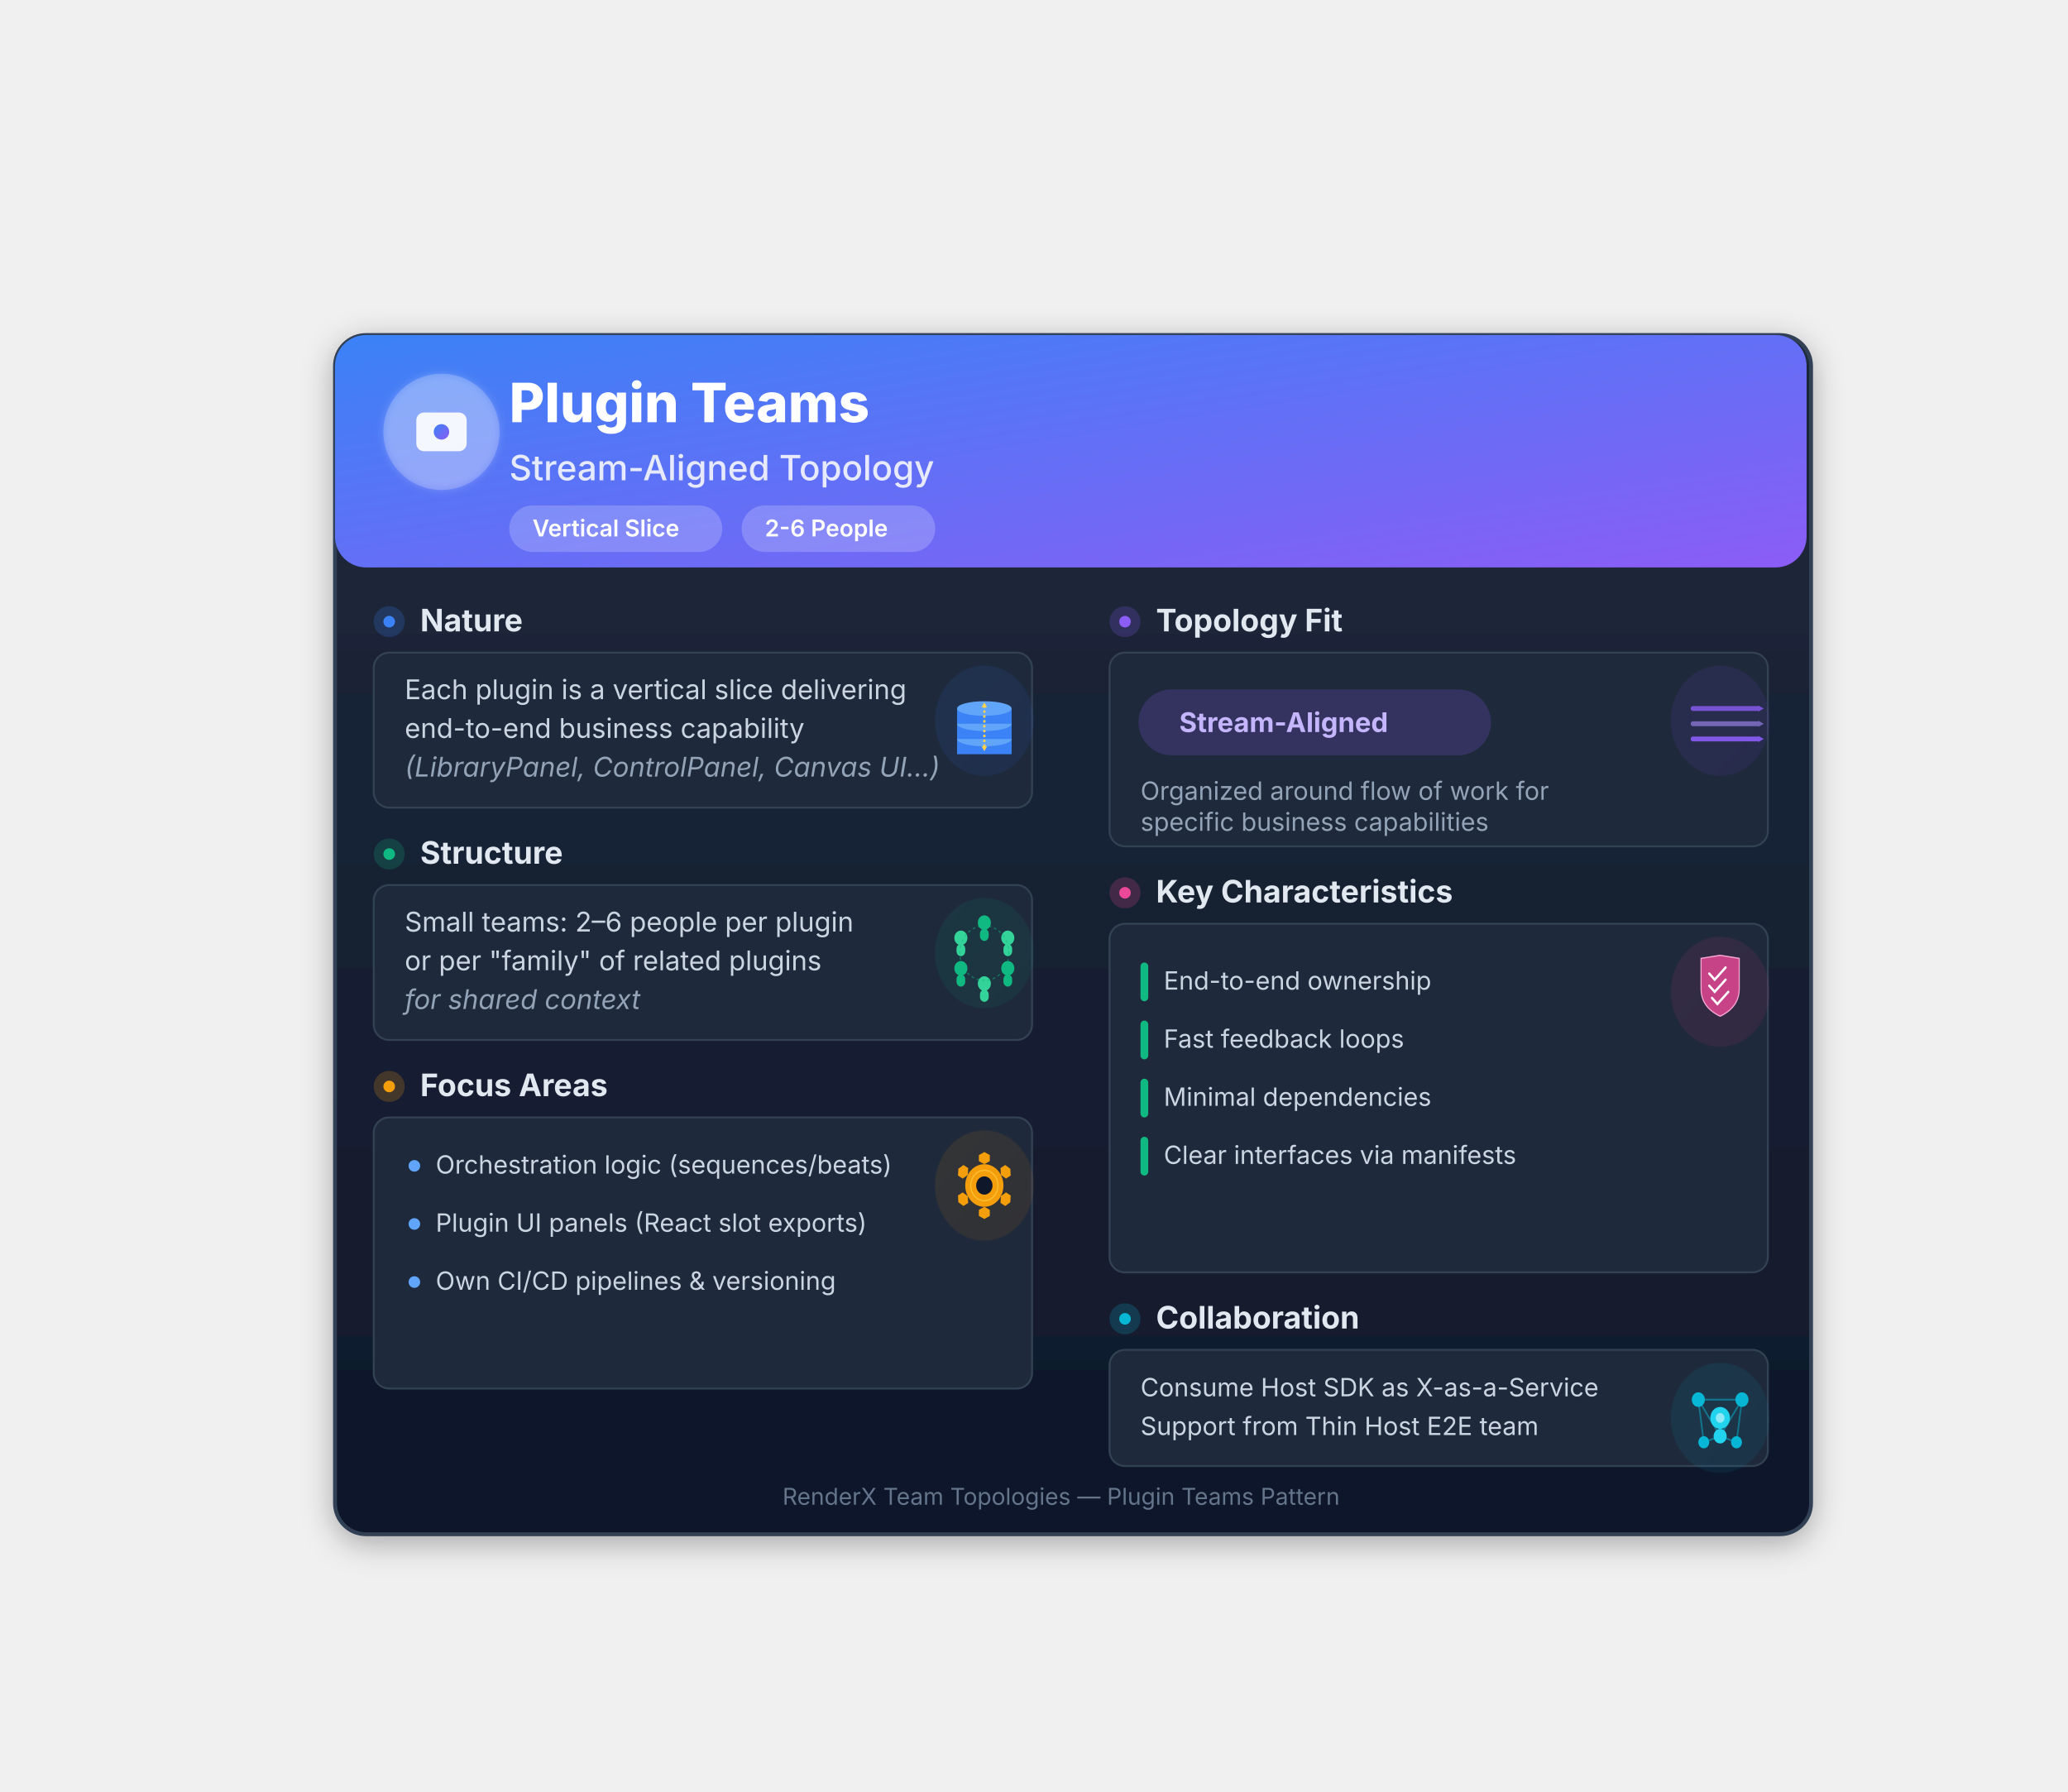
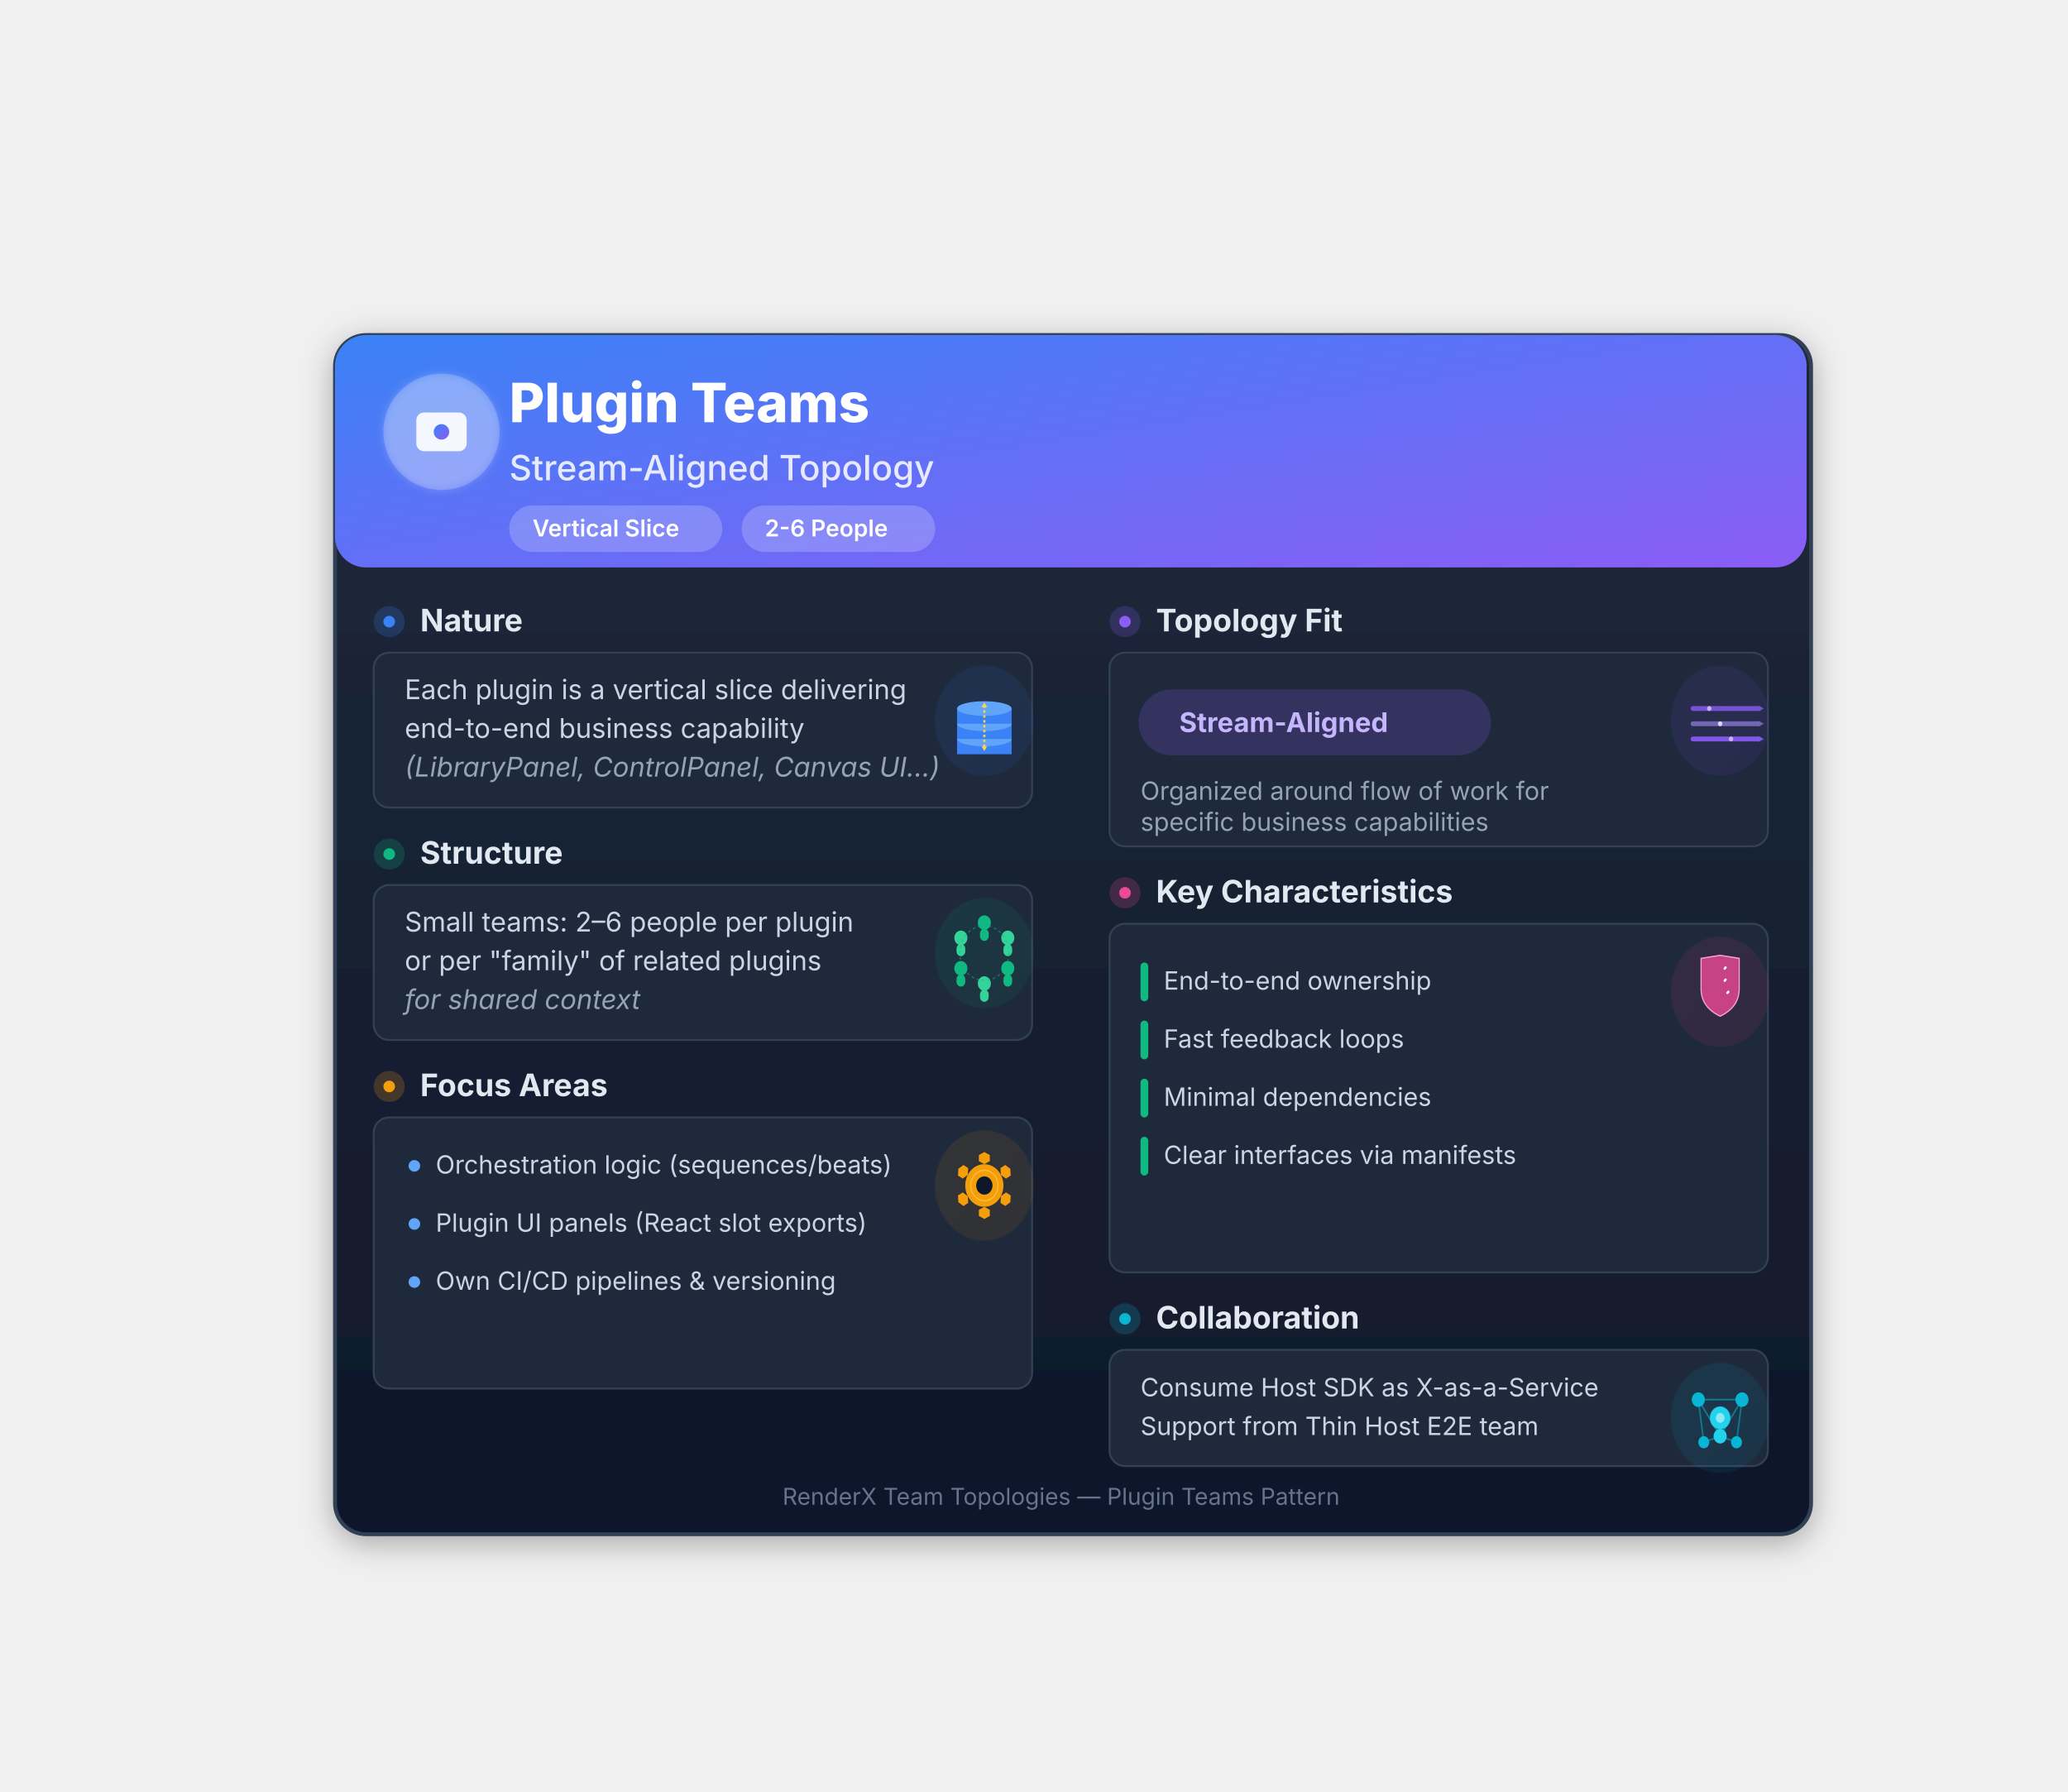
<svg xmlns="http://www.w3.org/2000/svg" width="100%" height="100%" viewBox="-133 -133 1068 925">
  <g data-asset-id="ce3937f8-26b1-426d-804c-a4a3efd88cb1" data-asset-name="plugin-team-topology-card.svg" transform="translate(20, 20) scale(1)" opacity="1">
    <defs>
      <linearGradient id="headerGrad" x1="0%" y1="0%" x2="100%" y2="100%">
        <stop offset="0%" style="stop-color:#3B82F6;stop-opacity:1" />
        <stop offset="100%" style="stop-color:#8B5CF6;stop-opacity:1" />
      </linearGradient>
      <linearGradient id="cardGrad" x1="0%" y1="0%" x2="0%" y2="100%">
        <stop offset="0%" style="stop-color:#1E293B;stop-opacity:1" />
        <stop offset="100%" style="stop-color:#0F172A;stop-opacity:1" />
      </linearGradient>
      <filter id="cardShadow" x="-20%" y="-20%" width="140%" height="140%">
        <feGaussianBlur in="SourceAlpha" stdDeviation="8" />
        <feOffset dx="0" dy="4" result="offsetblur" />
        <feComponentTransfer>
          <feFuncA type="linear" slope="0.3" />
        </feComponentTransfer>
        <feMerge>
          <feMergeNode />
          <feMergeNode in="SourceGraphic" />
        </feMerge>
      </filter>
      <filter id="glow">
        <feGaussianBlur stdDeviation="2" result="coloredBlur" />
        <feMerge>
          <feMergeNode in="coloredBlur" />
          <feMergeNode in="SourceGraphic" />
        </feMerge>
      </filter>
    </defs>
    <g filter="url(#cardShadow)">
      <rect x="20" y="20" width="762.304" height="619.224" rx="16" fill="url(#cardGrad)" stroke="#334155" stroke-width="2" />
    </g>
    <rect x="20" y="20" width="760" height="120" rx="16" fill="url(#headerGrad)" />
    <g transform="translate(50, 45)">
      <circle cx="25" cy="25" r="30" fill="rgba(255,255,255,0.2)" filter="url(#glow)" />
      <rect x="12" y="15" width="26" height="20" rx="4" fill="white" opacity="0.9" />
      <circle cx="25" cy="25" r="4" fill="url(#headerGrad)" />
    </g>
    <text x="110" y="65" font-family="Inter, system-ui, sans-serif" font-size="28" font-weight="800" fill="white">
    Plugin Teams
  </text>
    <text x="110" y="95" font-family="Inter, system-ui, sans-serif" font-size="18" font-weight="500" fill="rgba(255,255,255,0.85)">
    Stream-Aligned Topology
  </text>
    <g transform="translate(110, 108)">
      <rect width="110" height="24" rx="12" fill="rgba(255,255,255,0.2)" />
      <text x="12" y="16" font-family="Inter" font-size="12" font-weight="600" fill="white">Vertical Slice</text>
    </g>
    <g transform="translate(230, 108)">
      <rect width="100" height="24" rx="12" fill="rgba(255,255,255,0.2)" />
      <text x="12" y="16" font-family="Inter" font-size="12" font-weight="600" fill="white">2-6 People</text>
    </g>
    <g transform="translate(40, 160)">
      <g>
        <g>
          <circle cx="8" cy="8" r="8" fill="#3B82F6" opacity="0.2" />
          <circle cx="8" cy="8" r="3" fill="#3B82F6" />
          <text x="24" y="13" font-family="Inter" font-size="16" font-weight="700" fill="#E2E8F0">Nature</text>
        </g>
        <rect x="0" y="24" width="340" height="80" rx="8" fill="#1E293B" stroke="#334155" stroke-width="1" />
        <text x="16" y="48" font-family="Inter" font-size="14" fill="#CBD5E1">
          <tspan x="16" dy="0">Each plugin is a vertical slice delivering</tspan>
          <tspan x="16" dy="20">end-to-end business capability</tspan>
          <tspan x="16" dy="20" font-style="italic" fill="#94A3B8">(LibraryPanel, ControlPanel, Canvas UI...)</tspan>
        </text>
      </g>
      <g transform="translate(0, 120)">
        <g>
          <circle cx="8" cy="8" r="8" fill="#10B981" opacity="0.2" />
          <circle cx="8" cy="8" r="3" fill="#10B981" />
          <text x="24" y="13" font-family="Inter" font-size="16" font-weight="700" fill="#E2E8F0">Structure</text>
        </g>
        <rect x="0" y="24" width="340" height="80" rx="8" fill="#1E293B" stroke="#334155" stroke-width="1" />
        <text x="16" y="48" font-family="Inter" font-size="14" fill="#CBD5E1">
          <tspan x="16" dy="0">Small teams: 2–6 people per plugin</tspan>
          <tspan x="16" dy="20">or per "family" of related plugins</tspan>
          <tspan x="16" dy="20" font-style="italic" fill="#94A3B8">for shared context</tspan>
        </text>
      </g>
      <g transform="translate(0, 240)">
        <g>
          <circle cx="8" cy="8" r="8" fill="#F59E0B" opacity="0.2" />
          <circle cx="8" cy="8" r="3" fill="#F59E0B" />
          <text x="24" y="13" font-family="Inter" font-size="16" font-weight="700" fill="#E2E8F0">Focus Areas</text>
        </g>
        <rect x="0" y="24" width="340" height="140" rx="8" fill="#1E293B" stroke="#334155" stroke-width="1" />
        <g transform="translate(16, 44)">
          <circle cx="5" cy="5" r="3" fill="#60A5FA" />
          <text x="16" y="9" font-family="Inter" font-size="13" fill="#CBD5E1">
          Orchestration logic (sequences/beats)
        </text>
        </g>
        <g transform="translate(16, 74)">
          <circle cx="5" cy="5" r="3" fill="#60A5FA" />
          <text x="16" y="9" font-family="Inter" font-size="13" fill="#CBD5E1">
          Plugin UI panels (React slot exports)
        </text>
        </g>
        <g transform="translate(16, 104)">
          <circle cx="5" cy="5" r="3" fill="#60A5FA" />
          <text x="16" y="9" font-family="Inter" font-size="13" fill="#CBD5E1">
          Own CI/CD pipelines &amp; versioning
        </text>
        </g>
      </g>
      <g transform="translate(380, 0)">
        <g>
          <circle cx="8" cy="8" r="8" fill="#8B5CF6" opacity="0.2" />
          <circle cx="8" cy="8" r="3" fill="#8B5CF6" />
          <text x="24" y="13" font-family="Inter" font-size="16" font-weight="700" fill="#E2E8F0">Topology Fit</text>
        </g>
        <rect x="0" y="24" width="340" height="100" rx="8" fill="#1E293B" stroke="#334155" stroke-width="1" />
        <g transform="translate(16, 44)">
          <rect width="180" height="32" rx="16" fill="#8B5CF6" opacity="0.2" stroke="#8B5CF6" stroke-width="2" />
          <text x="20" y="21" font-family="Inter" font-size="14" font-weight="700" fill="#C4B5FD">
          Stream-Aligned
        </text>
        </g>
        <text x="16" y="100" font-family="Inter" font-size="13" fill="#94A3B8">
        Organized around flow of work for
      </text>
        <text x="16" y="116" font-family="Inter" font-size="13" fill="#94A3B8">
        specific business capabilities
      </text>
      </g>
      <g transform="translate(380, 140)">
        <g>
          <circle cx="8" cy="8" r="8" fill="#EC4899" opacity="0.2" />
          <circle cx="8" cy="8" r="3" fill="#EC4899" />
          <text x="24" y="13" font-family="Inter" font-size="16" font-weight="700" fill="#E2E8F0">Key Characteristics</text>
        </g>
        <rect x="0" y="24" width="340" height="180" rx="8" fill="#1E293B" stroke="#334155" stroke-width="1" />
        <g transform="translate(16, 44)">
          <rect x="0" y="0" width="4" height="20" rx="2" fill="#10B981" />
          <text x="12" y="14" font-family="Inter" font-size="13" fill="#CBD5E1">
          End-to-end ownership
        </text>
        </g>
        <g transform="translate(16, 74)">
          <rect x="0" y="0" width="4" height="20" rx="2" fill="#10B981" />
          <text x="12" y="14" font-family="Inter" font-size="13" fill="#CBD5E1">
          Fast feedback loops
        </text>
        </g>
        <g transform="translate(16, 104)">
          <rect x="0" y="0" width="4" height="20" rx="2" fill="#10B981" />
          <text x="12" y="14" font-family="Inter" font-size="13" fill="#CBD5E1">
          Minimal dependencies
        </text>
        </g>
        <g transform="translate(16, 134)">
          <rect x="0" y="0" width="4" height="20" rx="2" fill="#10B981" />
          <text x="12" y="14" font-family="Inter" font-size="13" fill="#CBD5E1">
          Clear interfaces via manifests
        </text>
        </g>
      </g>
      <g transform="translate(380, 360)">
        <g>
          <circle cx="8" cy="8" r="8" fill="#06B6D4" opacity="0.2" />
          <circle cx="8" cy="8" r="3" fill="#06B6D4" />
          <text x="24" y="13" font-family="Inter" font-size="16" font-weight="700" fill="#E2E8F0">Collaboration</text>
        </g>
        <rect x="0" y="24" width="340" height="60" rx="8" fill="#1E293B" stroke="#334155" stroke-width="1" />
        <text x="16" y="48" font-family="Inter" font-size="13" fill="#CBD5E1">
          <tspan x="16" dy="0">Consume Host SDK as X-as-a-Service</tspan>
          <tspan x="16" dy="20">Support from Thin Host E2E team</tspan>
        </text>
      </g>
    </g>
    <g transform="translate(20, 560)">
      <text x="380" y="38" text-anchor="middle" font-family="Inter" font-size="12" fill="#64748B" transform="translate(-5, 26)">
      RenderX Team Topologies — Plugin Teams Pattern
    </text>
    </g>
  </g>
  <g data-asset-id="20907157-e144-4503-82f9-9194806f70f6" data-asset-name="nature-icon.svg" transform="translate(318.4444, 176.5833) scale(0.2817309, 0.3143795)" opacity="1">
    <defs>
      <linearGradient id="blueGrad" x1="0%" y1="0%" x2="100%" y2="100%">
        <stop offset="0%" style="stop-color:#3B82F6" />
        <stop offset="100%" style="stop-color:#2563EB" />
      </linearGradient>
      <linearGradient id="greenGrad" x1="0%" y1="0%" x2="100%" y2="100%">
        <stop offset="0%" style="stop-color:#10B981" />
        <stop offset="100%" style="stop-color:#059669" />
      </linearGradient>
      <linearGradient id="orangeGrad" x1="0%" y1="0%" x2="100%" y2="100%">
        <stop offset="0%" style="stop-color:#F59E0B" />
        <stop offset="100%" style="stop-color:#D97706" />
      </linearGradient>
      <linearGradient id="purpleGrad" x1="0%" y1="0%" x2="100%" y2="100%">
        <stop offset="0%" style="stop-color:#8B5CF6" />
        <stop offset="100%" style="stop-color:#7C3AED" />
      </linearGradient>
      <linearGradient id="pinkGrad" x1="0%" y1="0%" x2="100%" y2="100%">
        <stop offset="0%" style="stop-color:#EC4899" />
        <stop offset="100%" style="stop-color:#DB2777" />
      </linearGradient>
      <linearGradient id="cyanGrad" x1="0%" y1="0%" x2="100%" y2="100%">
        <stop offset="0%" style="stop-color:#06B6D4" />
        <stop offset="100%" style="stop-color:#0891B2" />
      </linearGradient>
      <filter id="glow">
        <feGaussianBlur stdDeviation="3" result="coloredBlur" />
        <feMerge>
          <feMergeNode in="coloredBlur" />
          <feMergeNode in="SourceGraphic" />
        </feMerge>
      </filter>
    </defs>
    <g transform="translate(102, 99)">
      <circle cx="100" cy="100" r="90" fill="url(#blueGrad)" opacity="0.1" filter="url(#glow)" />
      <g transform="translate(40, 50)">
        <ellipse cx="60" cy="90" rx="50" ry="12" fill="#3B82F6" opacity="0.8" />
        <rect x="10" y="80" width="100" height="25" fill="#3B82F6" />
        <ellipse cx="60" cy="80" rx="50" ry="12" fill="#60A5FA" />
        <ellipse cx="60" cy="65" rx="50" ry="12" fill="#3B82F6" opacity="0.8" />
        <rect x="10" y="55" width="100" height="25" fill="#3B82F6" />
        <ellipse cx="60" cy="55" rx="50" ry="12" fill="#60A5FA" />
        <ellipse cx="60" cy="40" rx="50" ry="12" fill="#3B82F6" opacity="0.8" />
        <rect x="10" y="30" width="100" height="25" fill="#3B82F6" />
        <ellipse cx="60" cy="30" rx="50" ry="12" fill="#60A5FA" />
        <line x1="60" y1="25" x2="60" y2="95" stroke="#FCD34D" stroke-width="4" stroke-dasharray="4,4" />
        <polygon points="60,20 55,28 65,28" fill="#FCD34D" />
        <polygon points="60,100 55,92 65,92" fill="#FCD34D" />
      </g>
    </g>
  </g>
  <g data-asset-id="structure-icon" data-asset-name="structure-icon.svg" transform="translate(318.4444, 296.5833) scale(0.2817309, 0.3143795)" opacity="1">
    <g transform="translate(102, 99)">
-       <circle cx="100" cy="100" r="90" fill="url(#greenGrad)" opacity="0.1" filter="url(#glow)" />
+       <circle cx="100" cy="100" r="90" fill="url(#greenGrad)" opacity="0.1" filter="url(#glow)">
+         <animate attributeName="opacity" values="0.1;0.2;0.1" dur="3s" repeatCount="indefinite" />
+       </circle>
      <g transform="translate(100, 100)">
        <g transform="translate(0, -50)">
-           <circle cx="0" cy="0" r="12" fill="#10B981" />
+           <circle cx="0" cy="0" r="12" fill="#10B981">
+             <animate attributeName="r" values="12;14;12" dur="2s" repeatCount="indefinite" />
+           </circle>
          <rect x="-8" y="10" width="16" height="20" rx="8" fill="#10B981" />
        </g>
        <g transform="translate(43, -25)">
-           <circle cx="0" cy="0" r="12" fill="#34D399" />
+           <circle cx="0" cy="0" r="12" fill="#34D399">
+             <animate attributeName="r" values="12;14;12" dur="2s" begin="0.3s" repeatCount="indefinite" />
+           </circle>
          <rect x="-8" y="10" width="16" height="20" rx="8" fill="#34D399" />
        </g>
        <g transform="translate(43, 25)">
-           <circle cx="0" cy="0" r="12" fill="#10B981" />
+           <circle cx="0" cy="0" r="12" fill="#10B981">
+             <animate attributeName="r" values="12;14;12" dur="2s" begin="0.6s" repeatCount="indefinite" />
+           </circle>
          <rect x="-8" y="10" width="16" height="20" rx="8" fill="#10B981" />
        </g>
        <g transform="translate(0, 50)">
-           <circle cx="0" cy="0" r="12" fill="#34D399" />
+           <circle cx="0" cy="0" r="12" fill="#34D399">
+             <animate attributeName="r" values="12;14;12" dur="2s" begin="0.9s" repeatCount="indefinite" />
+           </circle>
          <rect x="-8" y="10" width="16" height="20" rx="8" fill="#34D399" />
        </g>
        <g transform="translate(-43, 25)">
-           <circle cx="0" cy="0" r="12" fill="#10B981" />
+           <circle cx="0" cy="0" r="12" fill="#10B981">
+             <animate attributeName="r" values="12;14;12" dur="2s" begin="1.2s" repeatCount="indefinite" />
+           </circle>
          <rect x="-8" y="10" width="16" height="20" rx="8" fill="#10B981" />
        </g>
        <g transform="translate(-43, -25)">
-           <circle cx="0" cy="0" r="12" fill="#34D399" />
+           <circle cx="0" cy="0" r="12" fill="#34D399">
+             <animate attributeName="r" values="12;14;12" dur="2s" begin="1.5s" repeatCount="indefinite" />
+           </circle>
          <rect x="-8" y="10" width="16" height="20" rx="8" fill="#34D399" />
        </g>
-         <circle cx="0" cy="0" r="45" fill="none" stroke="#10B981" stroke-width="2" stroke-dasharray="5,5" opacity="0.5" />
+         <circle cx="0" cy="0" r="45" fill="none" stroke="#10B981" stroke-width="2" stroke-dasharray="5,5" opacity="0.5">
+           <animateTransform attributeName="transform" type="rotate" from="0" to="360" dur="20s" repeatCount="indefinite" />
+           <animate attributeName="opacity" values="0.5;0.8;0.5" dur="3s" repeatCount="indefinite" />
+         </circle>
      </g>
    </g>
  </g>
  <g data-asset-id="focus-icon" data-asset-name="focus-icon.svg" transform="translate(318.4444, 416.5833) scale(0.2817309, 0.3143795)" opacity="1">
    <g transform="translate(102, 99)">
-       <circle cx="100" cy="100" r="90" fill="url(#orangeGrad)" opacity="0.1" filter="url(#glow)" />
+       <circle cx="100" cy="100" r="90" fill="url(#orangeGrad)" opacity="0.1" filter="url(#glow)">
+         <animate attributeName="opacity" values="0.1;0.2;0.1" dur="3s" repeatCount="indefinite" />
+       </circle>
      <g transform="translate(100, 100)">
-         <path d="M 0,-55 L 10,-50 L 10,-40 L 0,-35 L -10,-40 L -10,-50 Z" fill="#F59E0B" />
-         <path d="M 0,-55 L 10,-50 L 10,-40 L 0,-35 L -10,-40 L -10,-50 Z" fill="#F59E0B" transform="rotate(60)" />
-         <path d="M 0,-55 L 10,-50 L 10,-40 L 0,-35 L -10,-40 L -10,-50 Z" fill="#F59E0B" transform="rotate(120)" />
-         <path d="M 0,-55 L 10,-50 L 10,-40 L 0,-35 L -10,-40 L -10,-50 Z" fill="#F59E0B" transform="rotate(180)" />
-         <path d="M 0,-55 L 10,-50 L 10,-40 L 0,-35 L -10,-40 L -10,-50 Z" fill="#F59E0B" transform="rotate(240)" />
-         <path d="M 0,-55 L 10,-50 L 10,-40 L 0,-35 L -10,-40 L -10,-50 Z" fill="#F59E0B" transform="rotate(300)" />
-         <circle cx="0" cy="0" r="35" fill="#F59E0B" />
-         <circle cx="0" cy="0" r="15" fill="#0F172A" />
-         <circle cx="0" cy="0" r="25" fill="none" stroke="#FCD34D" stroke-width="2" opacity="0.6" />
+         <g>
+           <animateTransform attributeName="transform" type="rotate" from="0" to="360" dur="8s" repeatCount="indefinite" />
+           <path d="M 0,-55 L 10,-50 L 10,-40 L 0,-35 L -10,-40 L -10,-50 Z" fill="#F59E0B" />
+           <path d="M 0,-55 L 10,-50 L 10,-40 L 0,-35 L -10,-40 L -10,-50 Z" fill="#F59E0B" transform="rotate(60)" />
+           <path d="M 0,-55 L 10,-50 L 10,-40 L 0,-35 L -10,-40 L -10,-50 Z" fill="#F59E0B" transform="rotate(120)" />
+           <path d="M 0,-55 L 10,-50 L 10,-40 L 0,-35 L -10,-40 L -10,-50 Z" fill="#F59E0B" transform="rotate(180)" />
+           <path d="M 0,-55 L 10,-50 L 10,-40 L 0,-35 L -10,-40 L -10,-50 Z" fill="#F59E0B" transform="rotate(240)" />
+           <path d="M 0,-55 L 10,-50 L 10,-40 L 0,-35 L -10,-40 L -10,-50 Z" fill="#F59E0B" transform="rotate(300)" />
+           <circle cx="0" cy="0" r="35" fill="#F59E0B" />
+         </g>
+         <circle cx="0" cy="0" r="15" fill="#0F172A">
+           <animate attributeName="r" values="15;17;15" dur="4s" repeatCount="indefinite" />
+         </circle>
+         <circle cx="0" cy="0" r="25" fill="none" stroke="#FCD34D" stroke-width="2" opacity="0.6">
+           <animate attributeName="opacity" values="0.6;1;0.6" dur="2s" repeatCount="indefinite" />
+         </circle>
+         <circle cx="0" cy="0" r="35" fill="none" stroke="#FCD34D" stroke-width="3" opacity="0">
+           <animate attributeName="r" from="35" to="60" dur="2s" repeatCount="indefinite" />
+           <animate attributeName="opacity" from="0.8" to="0" dur="2s" repeatCount="indefinite" />
+         </circle>
      </g>
    </g>
  </g>
  <g data-asset-id="topology-fit-icon" data-asset-name="topology-fit-icon.svg" transform="translate(698.4444, 176.5833) scale(0.2817309, 0.3143795)" opacity="1">
    <g transform="translate(102, 99)">
      <circle cx="100" cy="100" r="90" fill="url(#purpleGrad)" opacity="0.1" filter="url(#glow)" />
      <g transform="translate(40, 70)">
        <g opacity="0.8">
          <path d="M 10,10 L 130,10" stroke="#8B5CF6" stroke-width="8" stroke-linecap="round" />
          <polygon points="140,10 130,5 130,15" fill="#8B5CF6" />
        </g>
        <g opacity="0.6" transform="translate(0, 25)">
          <path d="M 10,10 L 130,10" stroke="#A78BFA" stroke-width="8" stroke-linecap="round" />
          <polygon points="140,10 130,5 130,15" fill="#A78BFA" />
        </g>
        <g opacity="0.9" transform="translate(0, 50)">
          <path d="M 10,10 L 130,10" stroke="#8B5CF6" stroke-width="8" stroke-linecap="round" />
          <polygon points="140,10 130,5 130,15" fill="#8B5CF6" />
        </g>
+         <circle cx="40" cy="10" r="4" fill="#C4B5FD">
+           <animate attributeName="cx" from="10" to="140" dur="2s" repeatCount="indefinite" />
+         </circle>
+         <circle cx="60" cy="35" r="4" fill="#DDD6FE">
+           <animate attributeName="cx" from="10" to="140" dur="2.5s" repeatCount="indefinite" />
+         </circle>
+         <circle cx="80" cy="60" r="4" fill="#C4B5FD">
+           <animate attributeName="cx" from="10" to="140" dur="1.8s" repeatCount="indefinite" />
+         </circle>
      </g>
    </g>
  </g>
  <g data-asset-id="characteristics-icon" data-asset-name="characteristics-icon.svg" transform="translate(698.4444, 316.5833) scale(0.2817309, 0.3143795)" opacity="1">
    <g transform="translate(102, 99)">
-       <circle cx="100" cy="100" r="90" fill="url(#pinkGrad)" opacity="0.1" filter="url(#glow)" />
+       <circle cx="100" cy="100" r="90" fill="url(#pinkGrad)" opacity="0.1" filter="url(#glow)">
+         <animate attributeName="opacity" values="0.1;0.2;0.1" dur="3s" repeatCount="indefinite" />
+       </circle>
      <g transform="translate(100, 80)">
-         <path d="M 0,-40 L 35,-35 L 35,15 Q 35,45 0,60 Q -35,45 -35,15 L -35,-35 Z" fill="#EC4899" opacity="0.8" />
-         <path d="M 0,-40 L 35,-35 L 35,15 Q 35,45 0,60 Q -35,45 -35,15 L -35,-35 Z" fill="none" stroke="#F9A8D4" stroke-width="2" />
+         <path d="M 0,-40 L 35,-35 L 35,15 Q 35,45 0,60 Q -35,45 -35,15 L -35,-35 Z" fill="#EC4899" opacity="0.8">
+           <animate attributeName="opacity" values="0.8;0.95;0.8" dur="3s" repeatCount="indefinite" />
+         </path>
+         <path d="M 0,-40 L 35,-35 L 35,15 Q 35,45 0,60 Q -35,45 -35,15 L -35,-35 Z" fill="none" stroke="#F9A8D4" stroke-width="2">
+           <animate attributeName="stroke-width" values="2;3;2" dur="2s" repeatCount="indefinite" />
+         </path>
        <g stroke="#FFF" stroke-width="4" stroke-linecap="round" fill="none">
-           <path d="M -20,-10 L -10,0 L 10,-20" />
-           <path d="M -20,10 L -10,20 L 10,0" />
-           <path d="M -15,30 L -5,40 L 15,20" />
-         </g>
+           <path d="M -20,-10 L -10,0 L 10,-20" stroke-dasharray="40" stroke-dashoffset="40">
+             <animate attributeName="stroke-dashoffset" from="40" to="0" dur="0.6s" begin="0s" fill="freeze" />
+           </path>
+           <path d="M -20,10 L -10,20 L 10,0" stroke-dasharray="40" stroke-dashoffset="40">
+             <animate attributeName="stroke-dashoffset" from="40" to="0" dur="0.6s" begin="0.3s" fill="freeze" />
+           </path>
+           <path d="M -15,30 L -5,40 L 15,20" stroke-dasharray="40" stroke-dashoffset="40">
+             <animate attributeName="stroke-dashoffset" from="40" to="0" dur="0.6s" begin="0.6s" fill="freeze" />
+           </path>
+         </g>
+         <circle cx="25" cy="-25" r="3" fill="#FFF" opacity="0">
+           <animate attributeName="opacity" values="0;1;0" dur="2s" begin="1s" repeatCount="indefinite" />
+         </circle>
+         <circle cx="-25" cy="0" r="2" fill="#FFF" opacity="0">
+           <animate attributeName="opacity" values="0;1;0" dur="2s" begin="1.3s" repeatCount="indefinite" />
+         </circle>
+         <circle cx="30" cy="25" r="2.5" fill="#FFF" opacity="0">
+           <animate attributeName="opacity" values="0;1;0" dur="2s" begin="1.6s" repeatCount="indefinite" />
+         </circle>
      </g>
    </g>
  </g>
  <g data-asset-id="collaboration-icon" data-asset-name="collaboration-icon.svg" transform="translate(698.4444, 536.5833) scale(0.2817309, 0.3143795)" opacity="1">
    <g transform="translate(102, 99)">
      <circle cx="100" cy="100" r="90" fill="url(#cyanGrad)" opacity="0.1" filter="url(#glow)" />
      <g transform="translate(100, 100)">
        <line x1="-40" y1="-30" x2="40" y2="-30" stroke="#06B6D4" stroke-width="3" opacity="0.5" />
        <line x1="-40" y1="-30" x2="0" y2="30" stroke="#06B6D4" stroke-width="3" opacity="0.5" />
        <line x1="40" y1="-30" x2="0" y2="30" stroke="#06B6D4" stroke-width="3" opacity="0.5" />
        <line x1="-40" y1="-30" x2="-30" y2="40" stroke="#06B6D4" stroke-width="3" opacity="0.5" />
        <line x1="40" y1="-30" x2="30" y2="40" stroke="#06B6D4" stroke-width="3" opacity="0.5" />
        <line x1="0" y1="30" x2="-30" y2="40" stroke="#06B6D4" stroke-width="3" opacity="0.5" />
        <line x1="0" y1="30" x2="30" y2="40" stroke="#06B6D4" stroke-width="3" opacity="0.5" />
        <circle cx="-40" cy="-30" r="12" fill="#06B6D4" />
        <circle cx="40" cy="-30" r="12" fill="#06B6D4" />
        <circle cx="0" cy="30" r="12" fill="#22D3EE" />
        <circle cx="-30" cy="40" r="10" fill="#06B6D4" />
        <circle cx="30" cy="40" r="10" fill="#06B6D4" />
        <circle cx="0" cy="0" r="18" fill="#22D3EE" />
        <circle cx="0" cy="0" r="8" fill="#FFF" opacity="0.5" />
+         <circle cx="0" cy="0" r="18" fill="none" stroke="#22D3EE" stroke-width="2" opacity="0.8">
+           <animate attributeName="r" from="18" to="35" dur="2s" repeatCount="indefinite" />
+           <animate attributeName="opacity" from="0.8" to="0" dur="2s" repeatCount="indefinite" />
+         </circle>
      </g>
    </g>
  </g>
</svg>
